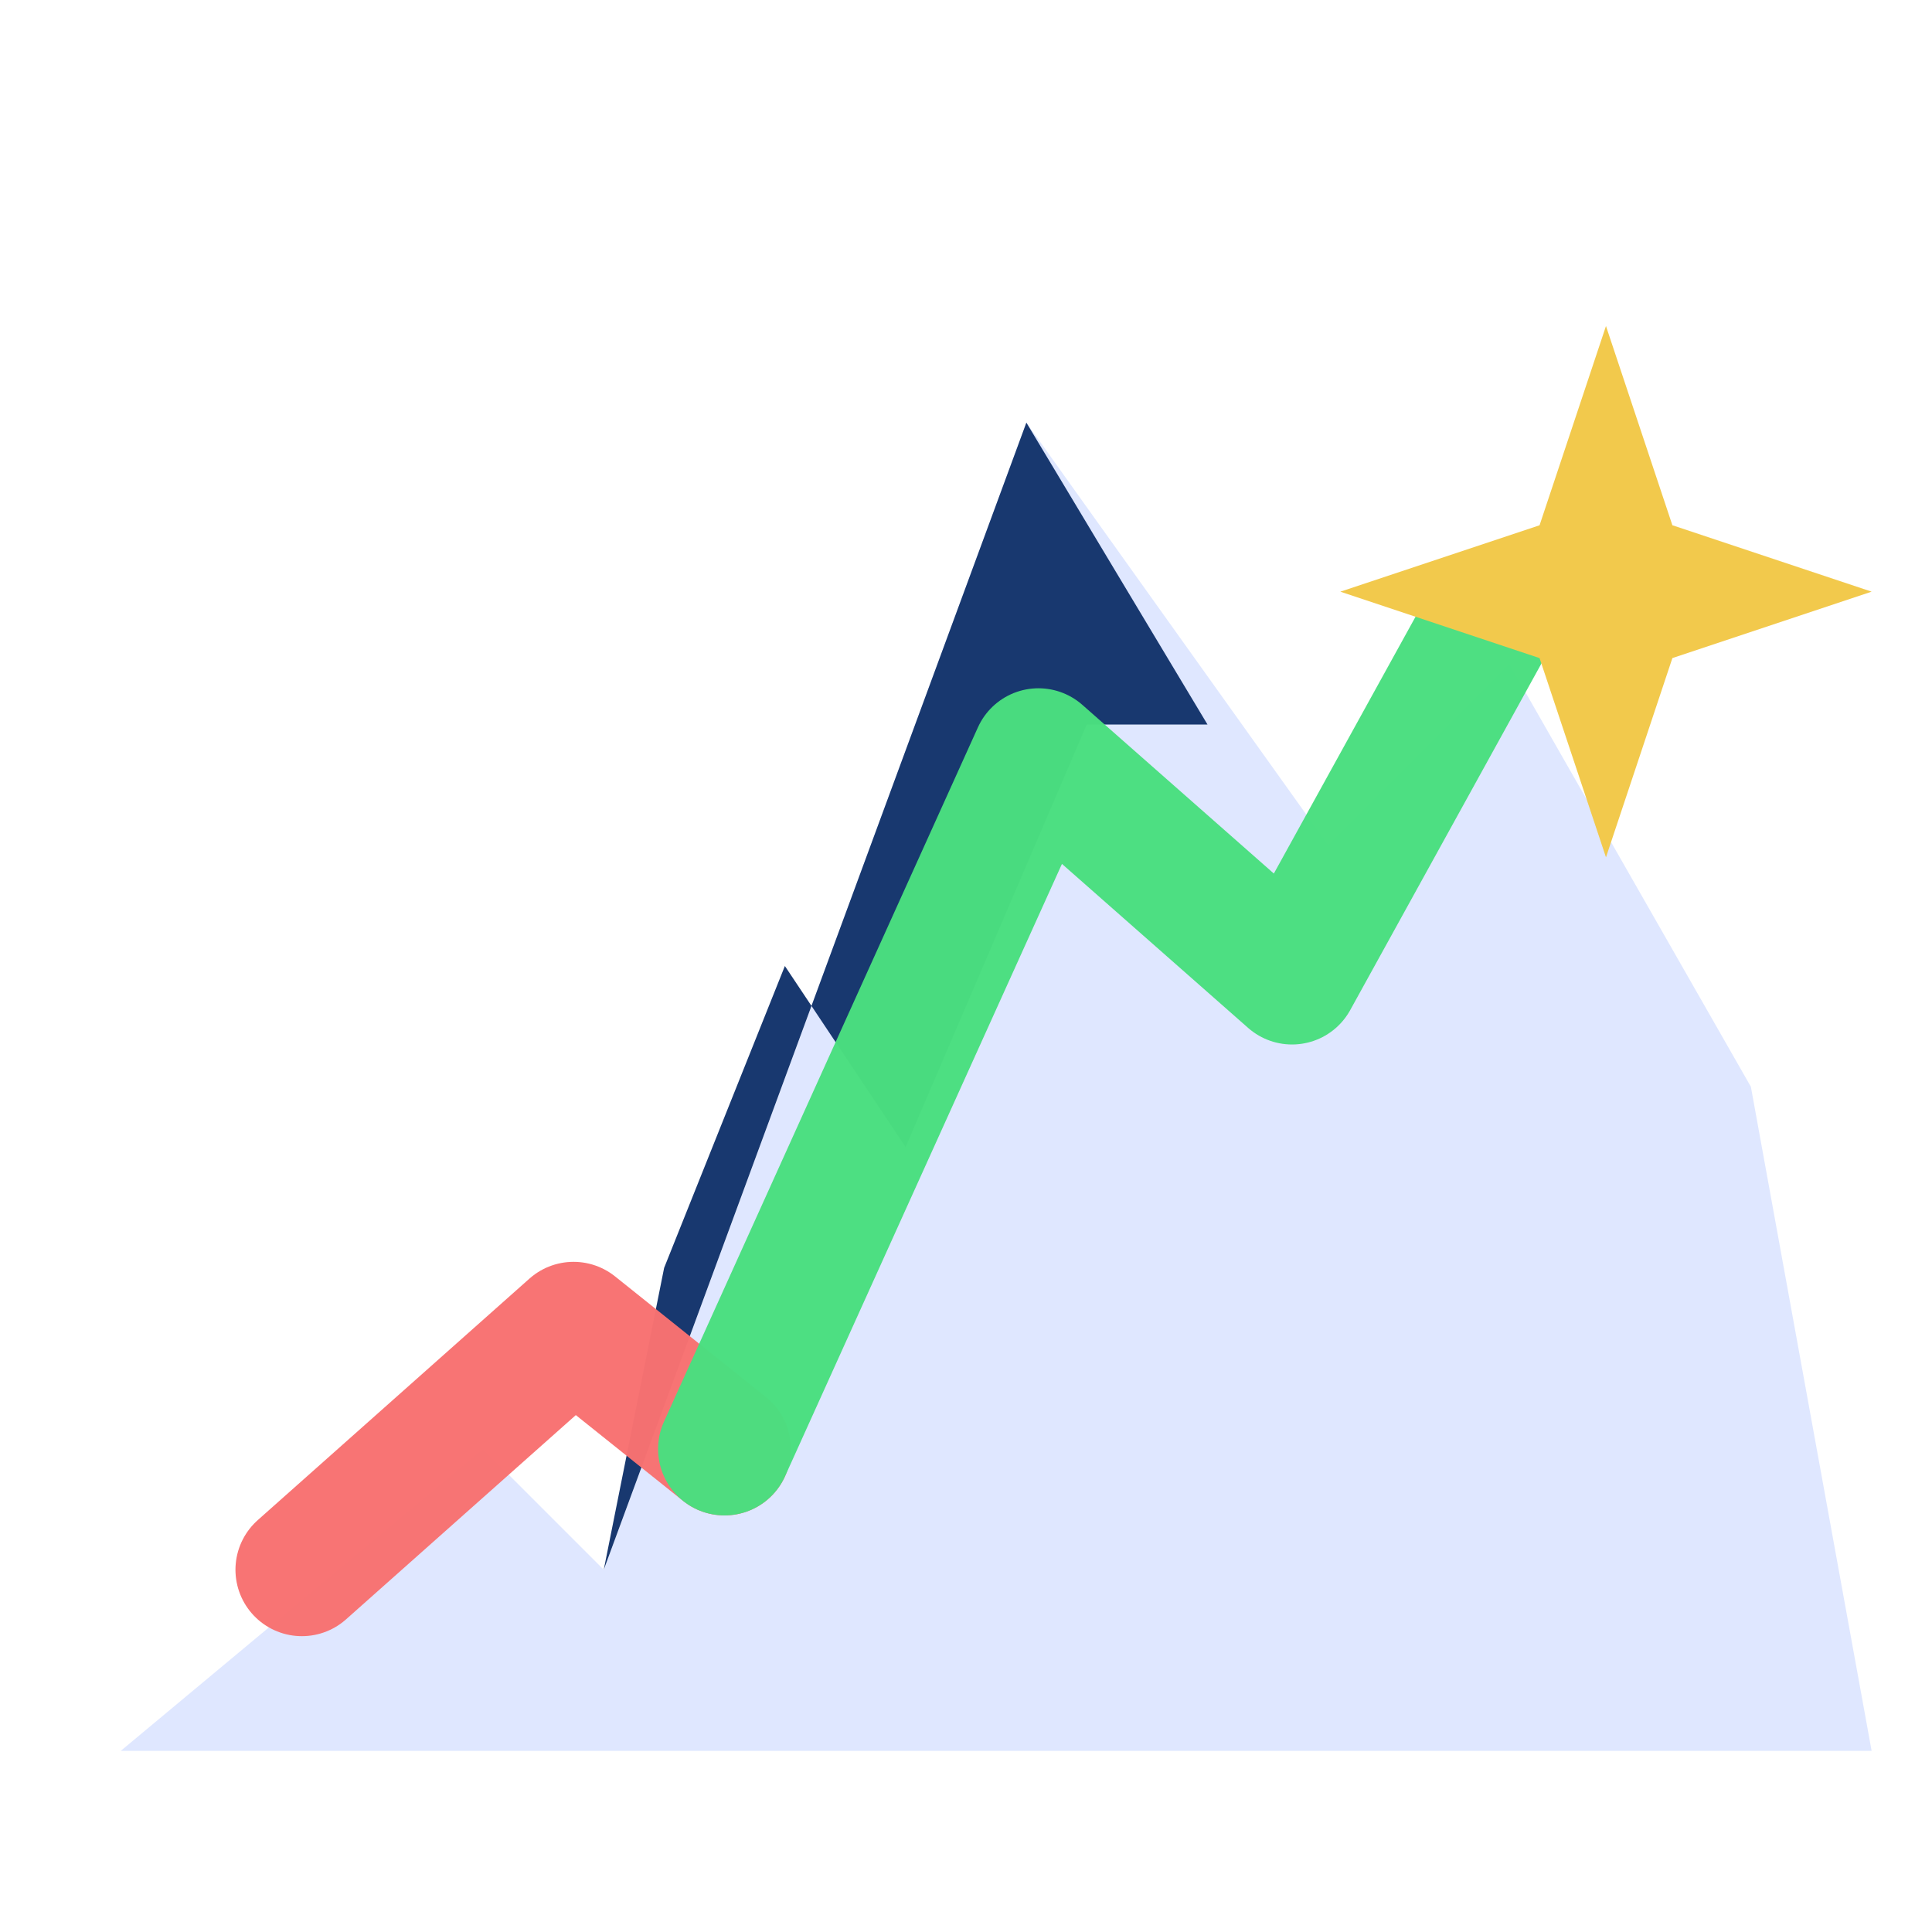
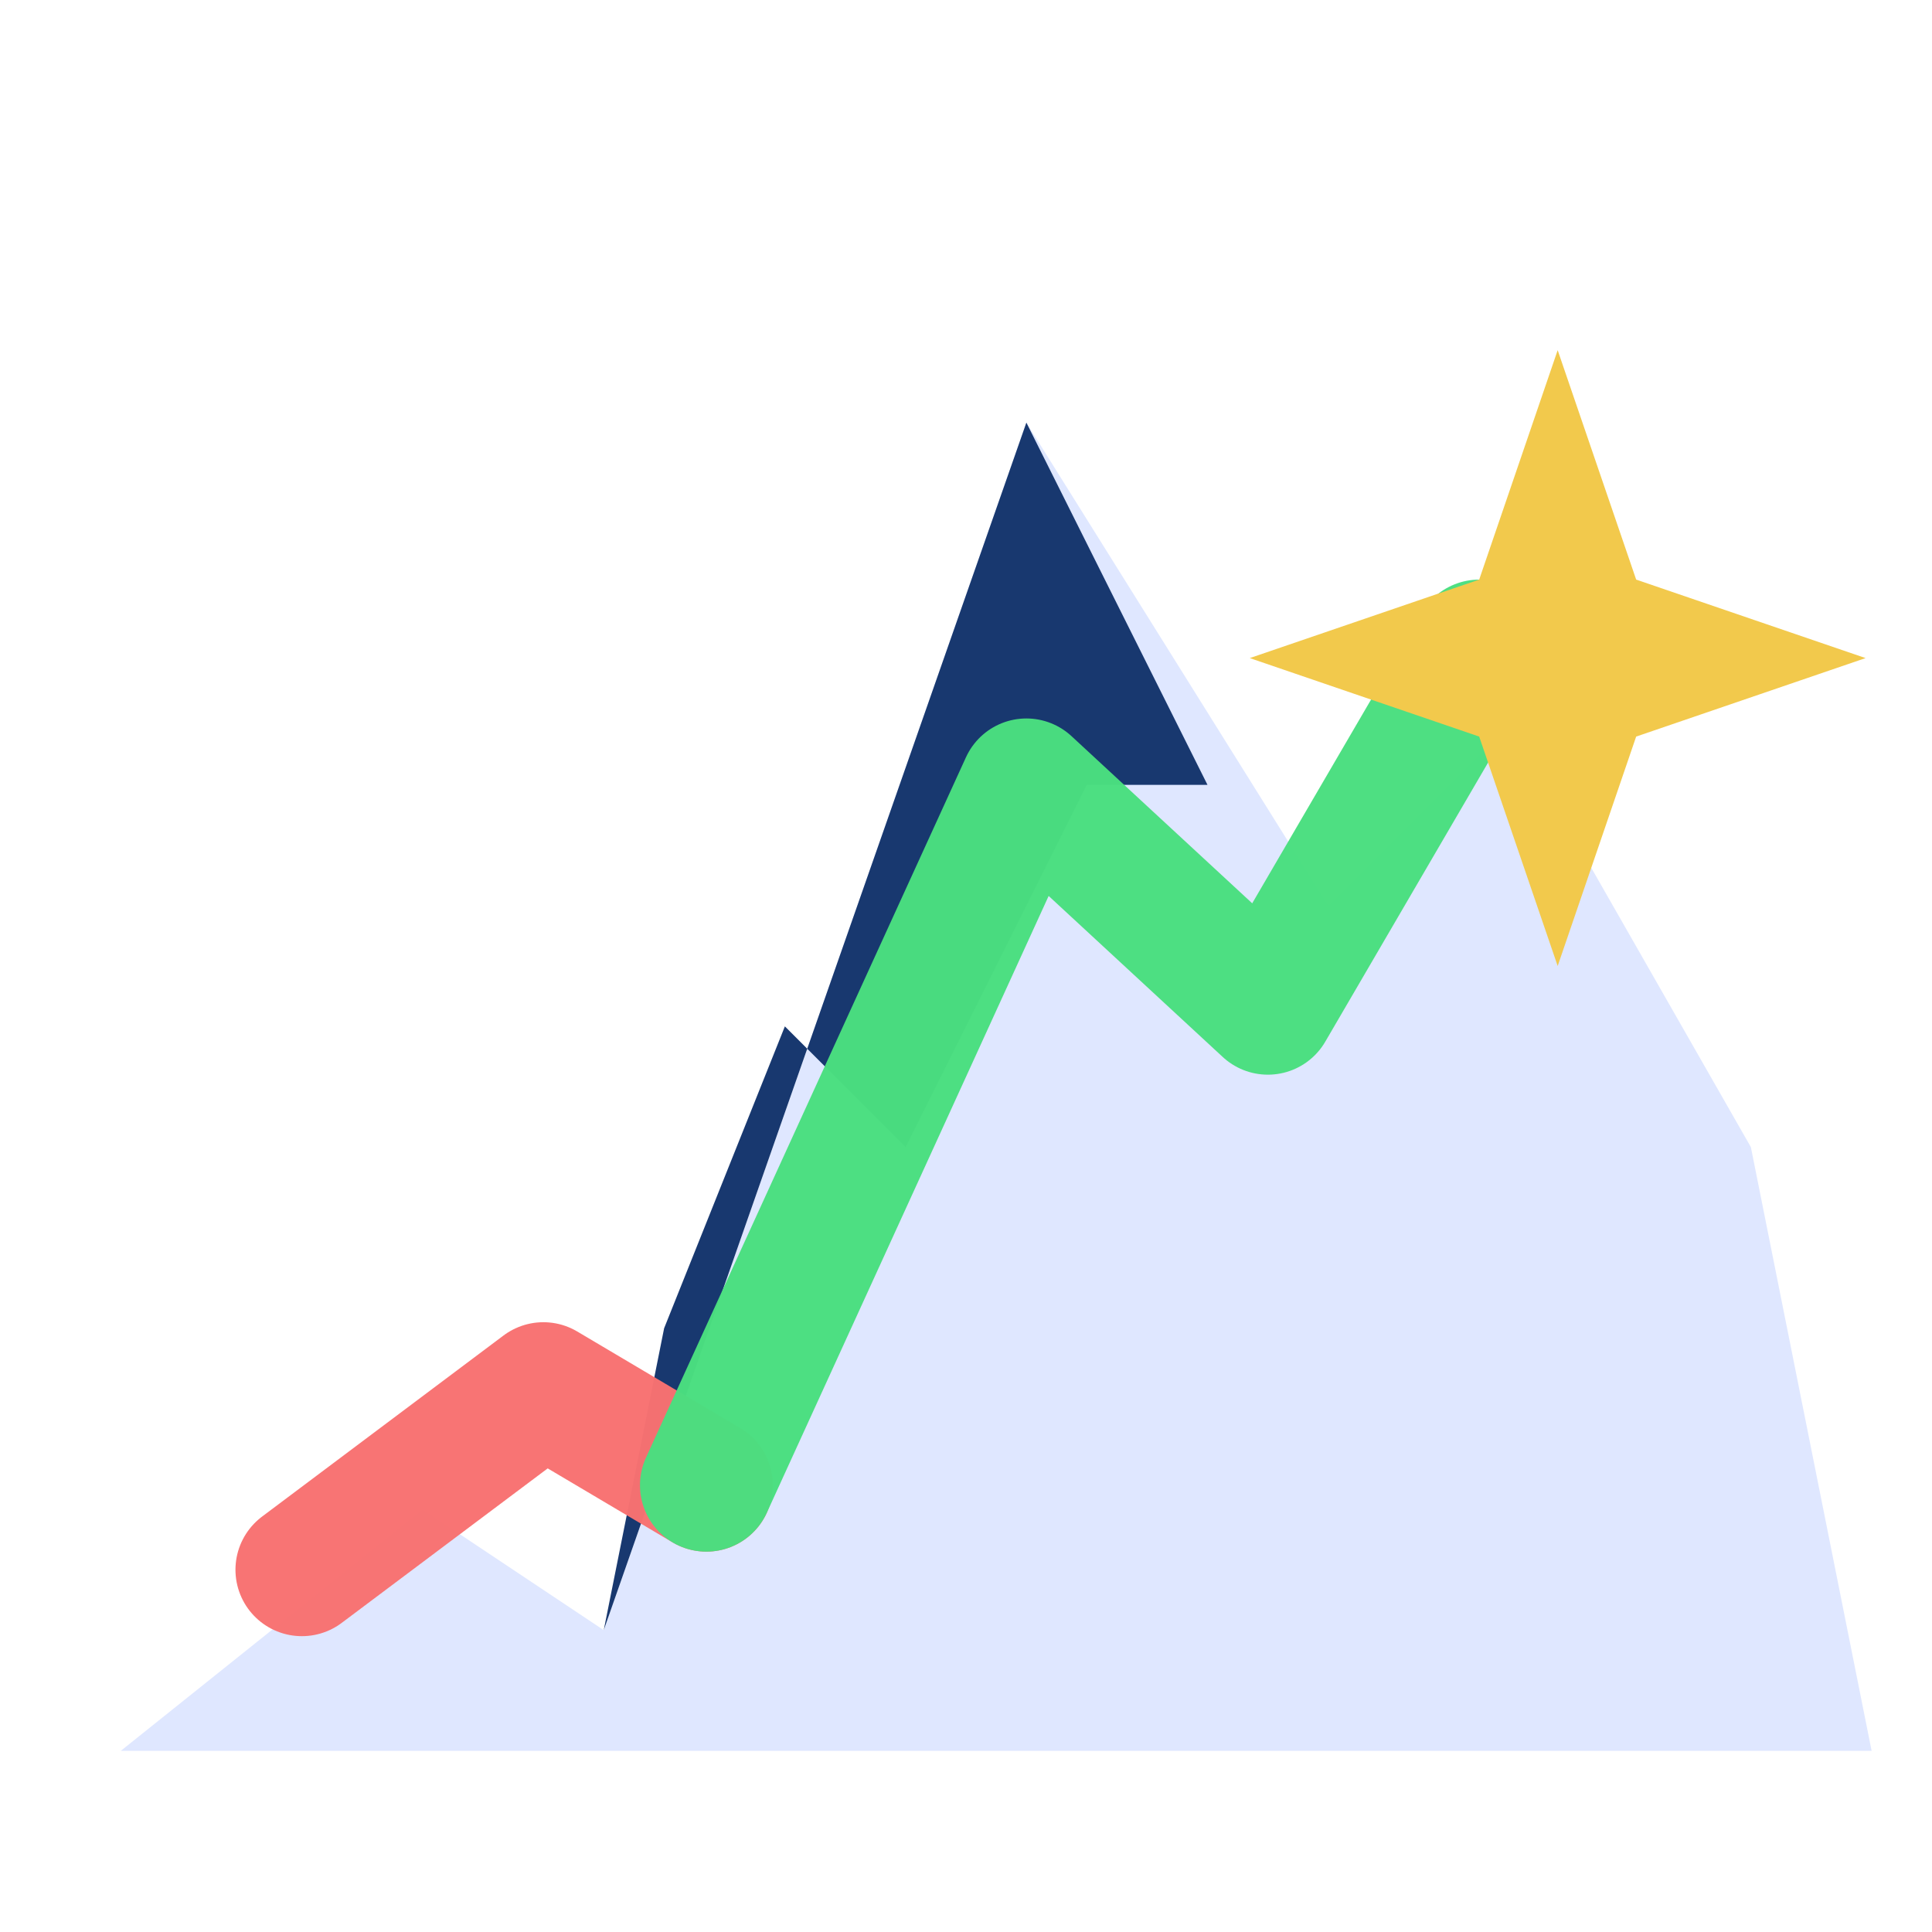
<svg xmlns="http://www.w3.org/2000/svg" viewBox="0 0 32 32">
-   <path d="M2 29 L8 24 L10 26 L17 7 L22 14 L25 11 L29 18 L31 29 Z" fill="#dfe7ff" />
-   <path d="M10 26 L17 7 L20 12 L18 12 L15 19 L13 16 L11 21 Z" fill="#18386f" />
-   <path d="M5 26 L9.5 22 L12 24" fill="none" stroke="#f87171" stroke-width="2.2" stroke-linecap="round" stroke-linejoin="round" opacity="0.98" />
-   <path d="M12 24 L17.2 12.5 L21.4 16.2 L24.6 10.4" fill="none" stroke="#4ade80" stroke-width="2.2" stroke-linecap="round" stroke-linejoin="round" opacity="0.98" />
-   <path d="M26.6 5.4 L27.7 8.7 L31 9.8 L27.7 10.9 L26.6 14.2 L25.5 10.9 L22.2 9.8 L25.5 8.7 Z" fill="#f2c94c" />
+   <path d="M2 29 L7 25 L10 27 L17 7 L22 15 L25 12 L29 19 L31 29 Z" fill="#dfe7ff" />
+   <path d="M10 27 L17 7 L20 13 L18 13 L15 19 L13 17 L11 22 Z" fill="#18386f" />
+   <path d="M5 26 L9 23 L11.7 24.6" fill="none" stroke="#f87171" stroke-width="2.2" stroke-linecap="round" stroke-linejoin="round" opacity="0.98" />
+   <path d="M11.7 24.6 L17 13 L21 16.7 L24.5 10.7" fill="none" stroke="#4ade80" stroke-width="2.2" stroke-linecap="round" stroke-linejoin="round" opacity="0.98" />
+   <path d="M25.8 5.8 L27.1 9.6 L30.9 10.9 L27.1 12.2 L25.8 16 L24.5 12.2 L20.7 10.9 L24.5 9.6 Z" fill="#f2c94c" />
</svg>
